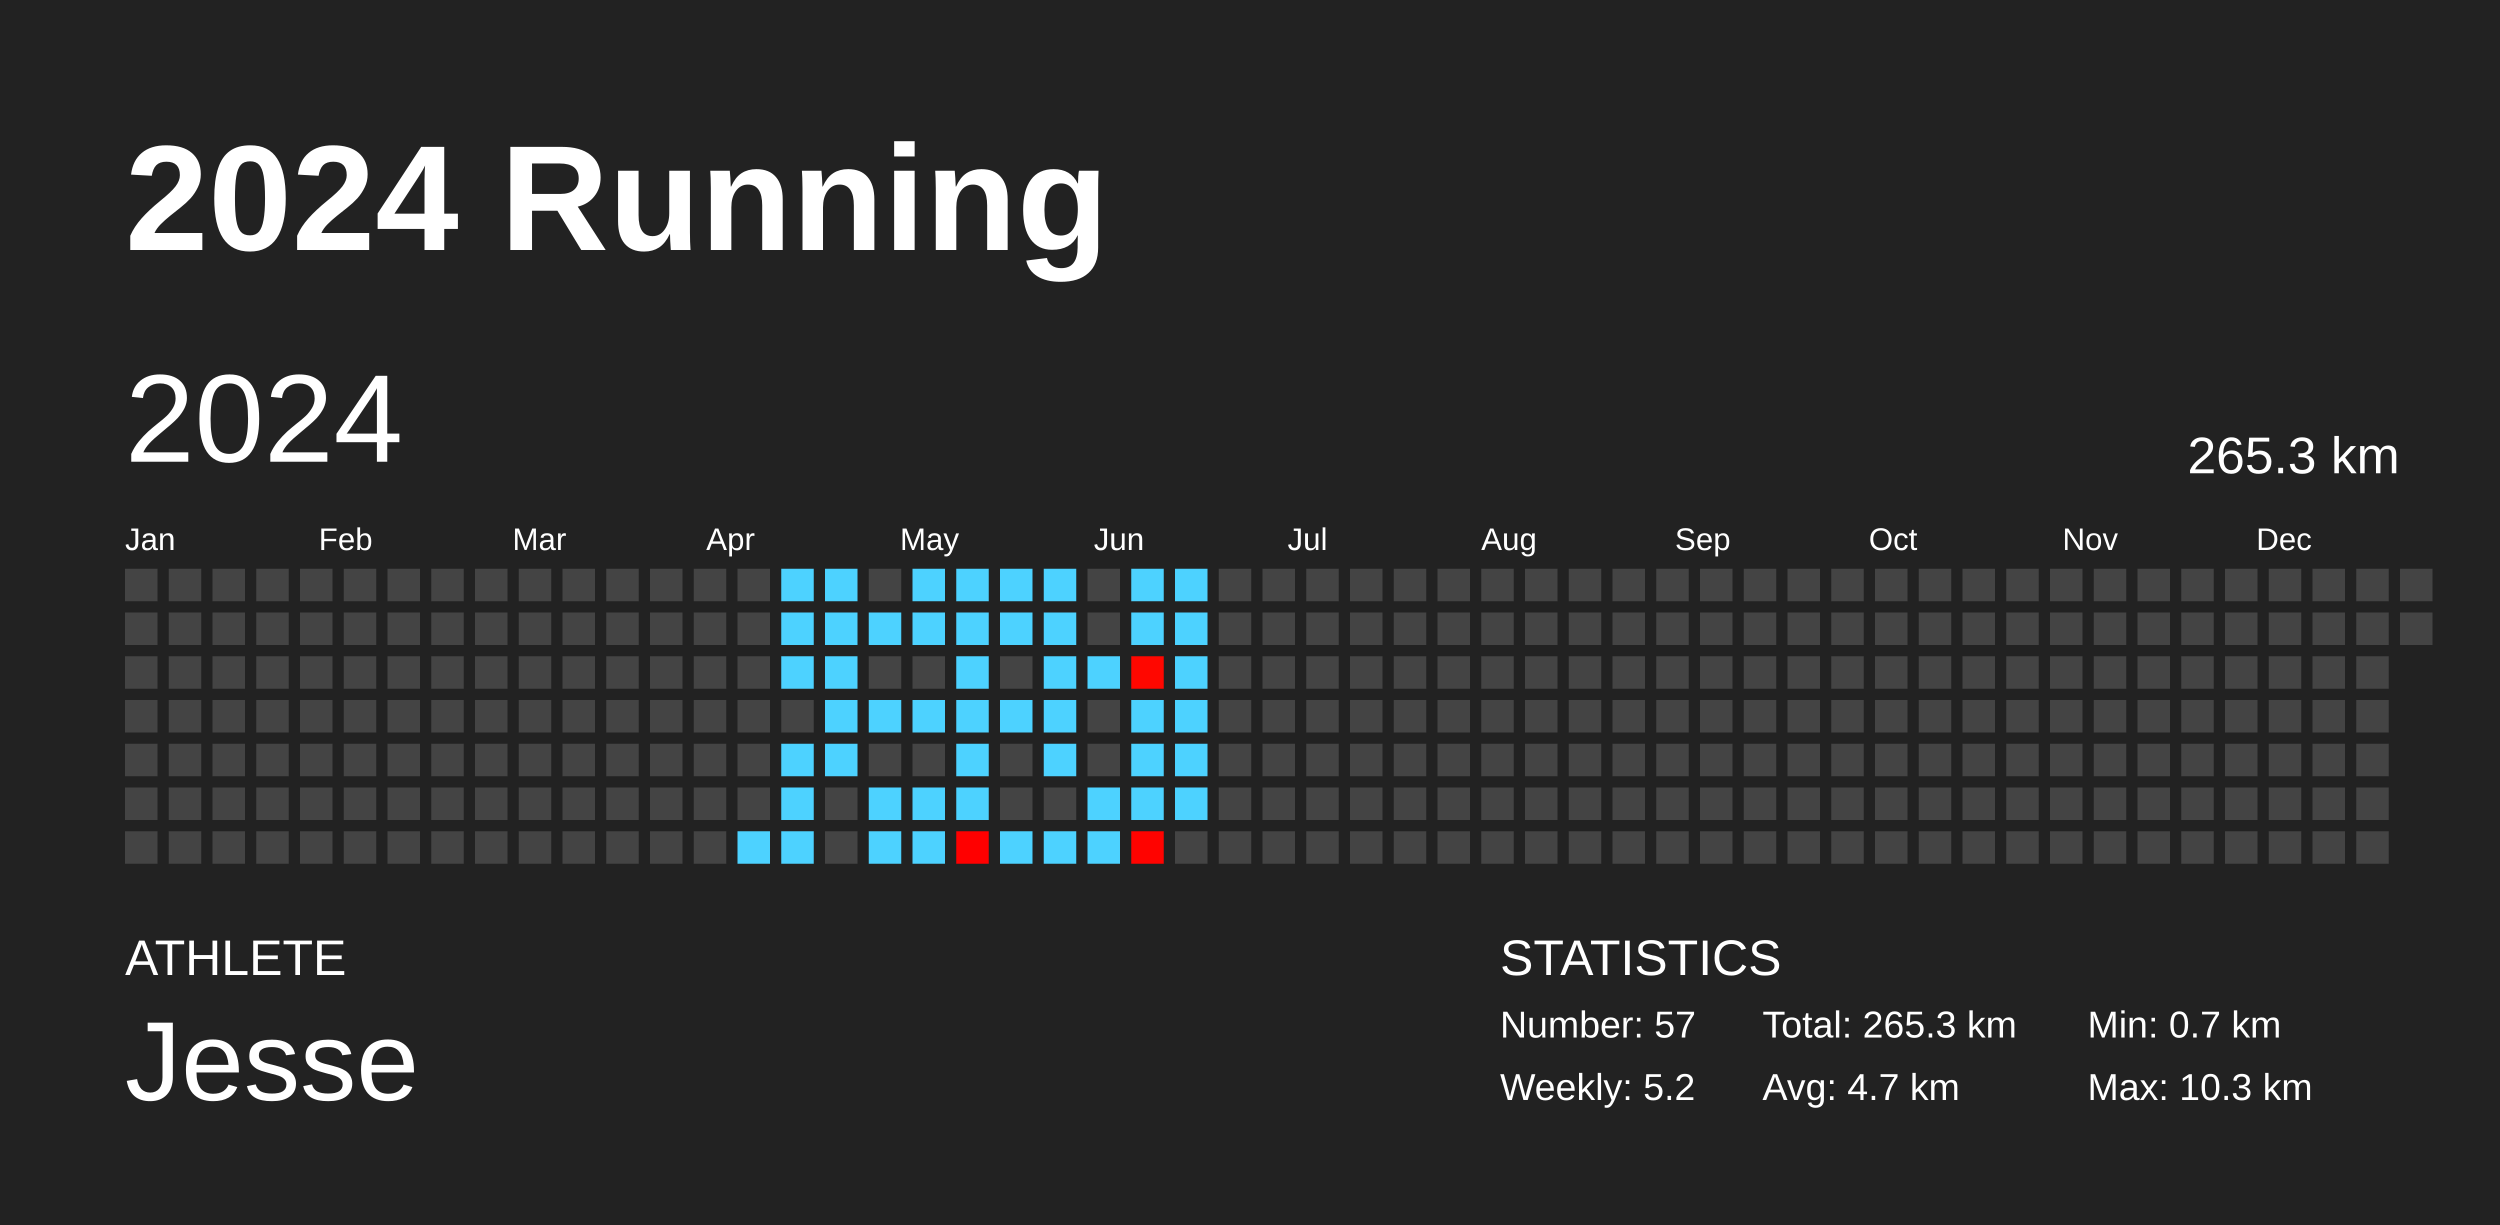
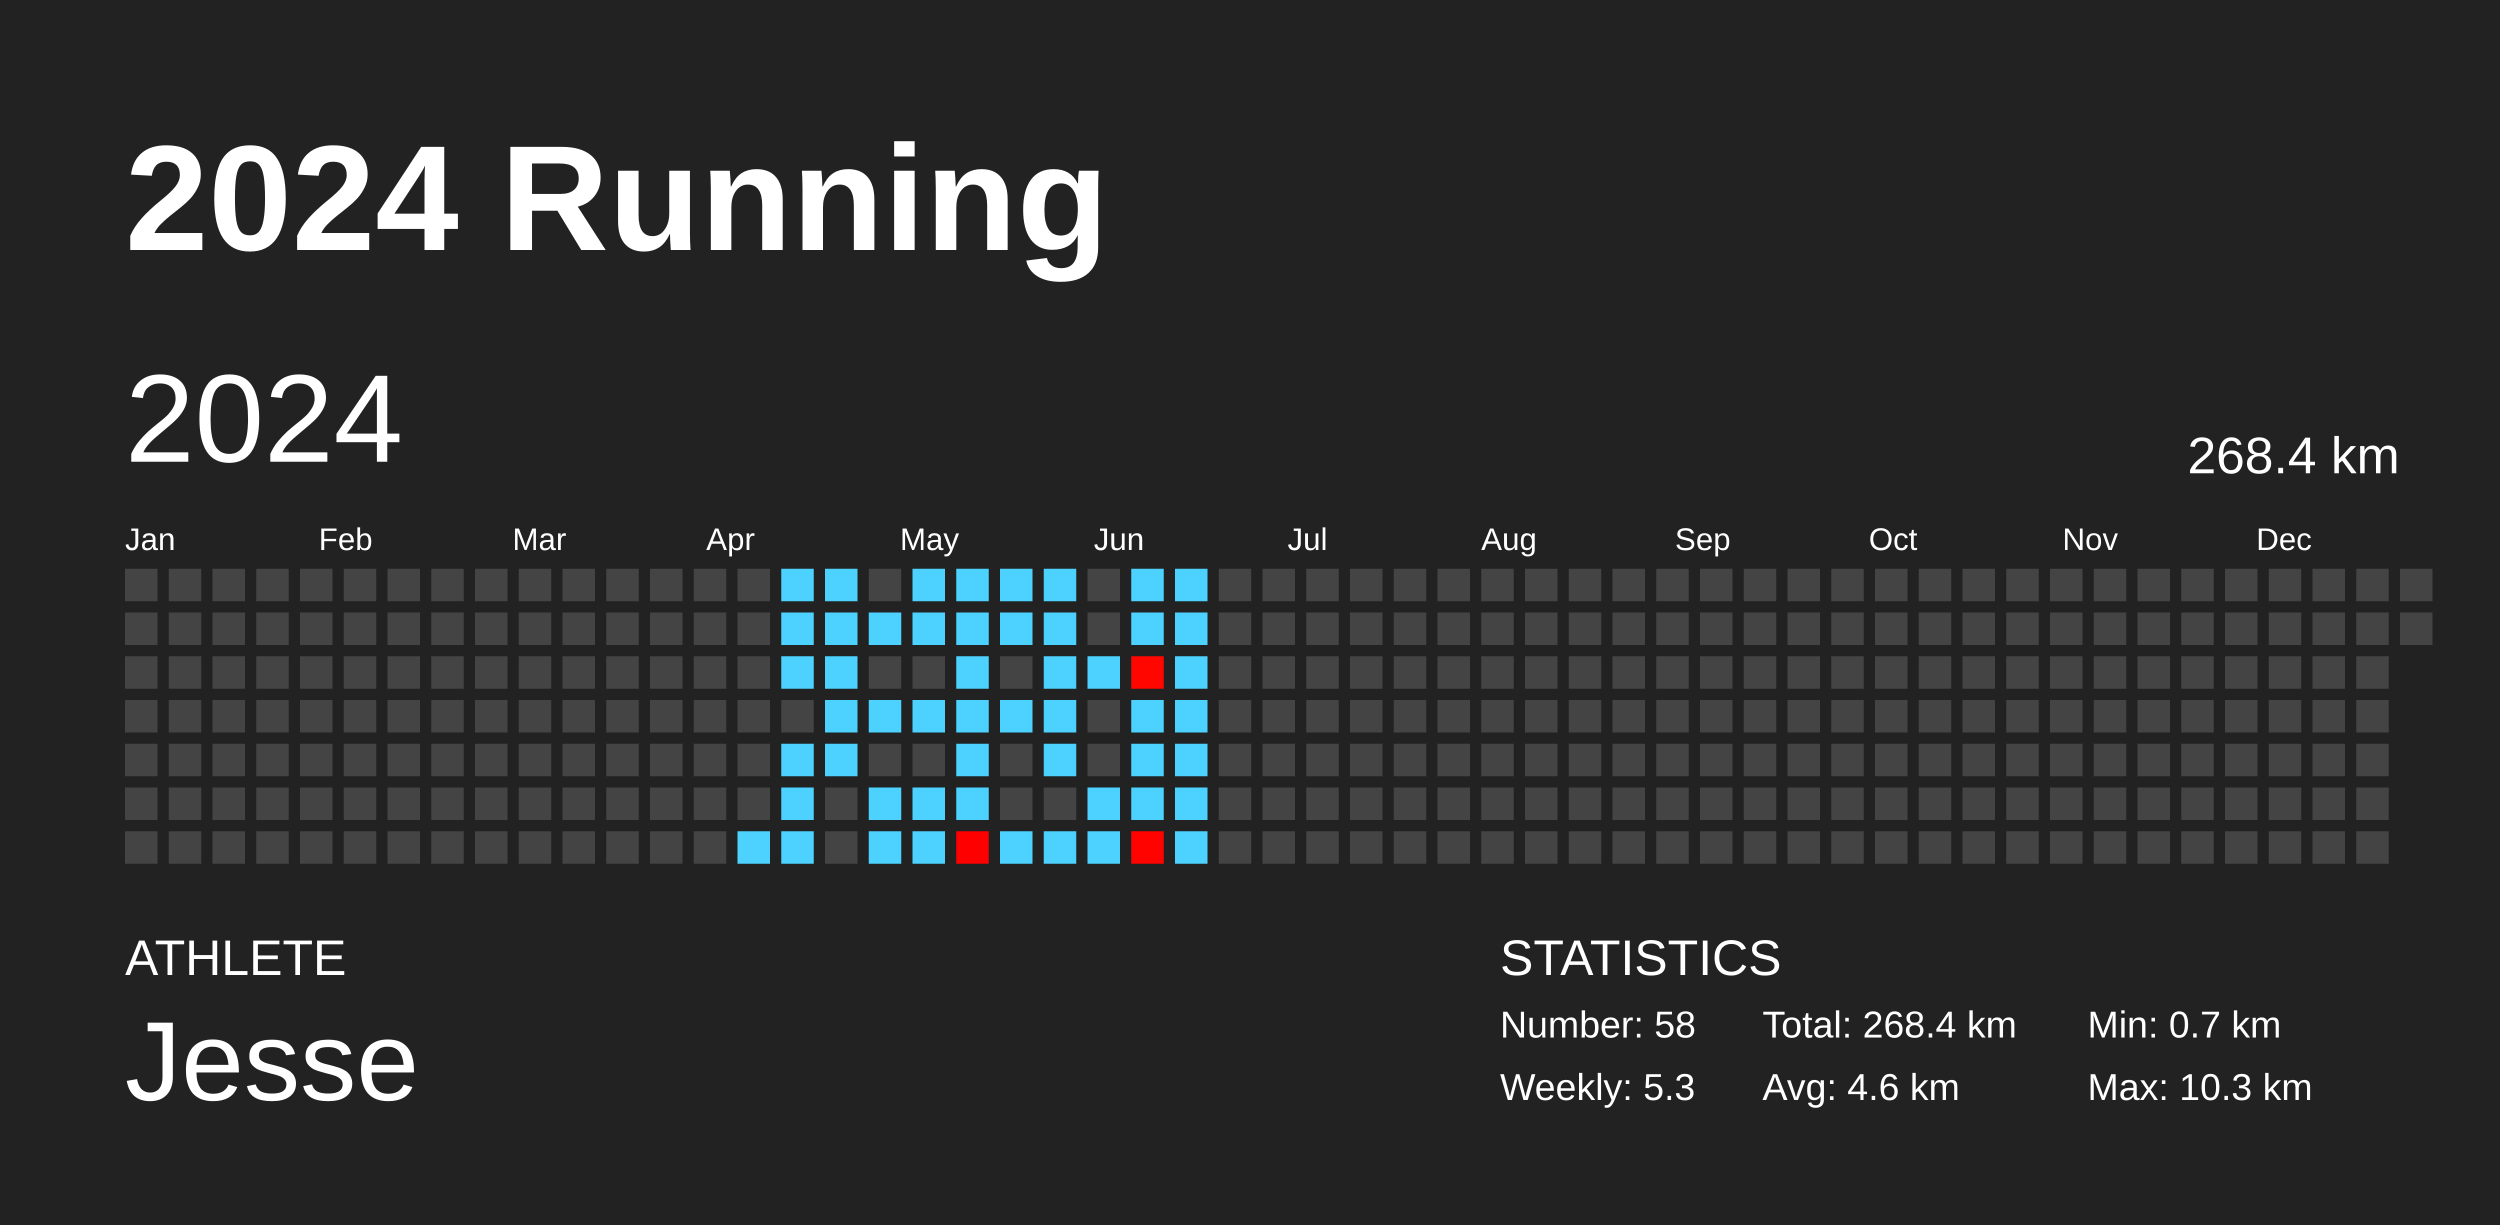
<svg xmlns="http://www.w3.org/2000/svg" baseProfile="full" height="98mm" version="1.1" viewBox="0,0,200,98" width="200mm">
  <defs />
  <rect fill="#222222" height="98" width="200" x="0" y="0" />
  <text fill="#FFFFFF" style="font-size:12px; font-family:Arial; font-weight:bold;" x="10" y="20">2024 Running</text>
  <text fill="#FFFFFF" style="font-size:4px; font-family:Arial" x="10" y="78">ATHLETE</text>
  <text fill="#FFFFFF" style="font-size:9px; font-family:Arial" x="10" y="88">Jesse</text>
  <text fill="#FFFFFF" style="font-size:4px; font-family:Arial" x="120" y="78">STATISTICS</text>
-   <text fill="#FFFFFF" style="font-size:3px; font-family:Arial" x="120" y="83">Number: 57</text>
-   <text fill="#FFFFFF" style="font-size:3px; font-family:Arial" x="120" y="88">Weekly: 5.2</text>
-   <text fill="#FFFFFF" style="font-size:3px; font-family:Arial" x="141" y="83">Total: 265.3 km</text>
-   <text fill="#FFFFFF" style="font-size:3px; font-family:Arial" x="141" y="88">Avg: 4.7 km</text>
+   <text fill="#FFFFFF" style="font-size:3px; font-family:Arial" x="120" y="83">Number: 58</text>
+   <text fill="#FFFFFF" style="font-size:3px; font-family:Arial" x="120" y="88">Weekly: 5.3</text>
+   <text fill="#FFFFFF" style="font-size:3px; font-family:Arial" x="141" y="83">Total: 268.4 km</text>
+   <text fill="#FFFFFF" style="font-size:3px; font-family:Arial" x="141" y="88">Avg: 4.6 km</text>
  <text fill="#FFFFFF" style="font-size:3px; font-family:Arial" x="167" y="83">Min: 0.7 km</text>
  <text fill="#FFFFFF" style="font-size:3px; font-family:Arial" x="167" y="88">Max: 10.3 km</text>
  <text dominant-baseline="hanging" fill="#FFFFFF" style="font-size:10.0px; font-family:Arial;" x="10" y="30">2024</text>
-   <text dominant-baseline="hanging" fill="#FFFFFF" style="font-size:4.125px; font-family:Arial;" x="175" y="35">265.3 km</text>
+   <text dominant-baseline="hanging" fill="#FFFFFF" style="font-size:4.125px; font-family:Arial;" x="175" y="35">268.4 km</text>
  <text fill="#FFFFFF" style="font-size:2.5px; font-family:Arial" x="10.0" y="44">Jan</text>
  <text fill="#FFFFFF" style="font-size:2.5px; font-family:Arial" x="25.5" y="44">Feb</text>
  <text fill="#FFFFFF" style="font-size:2.5px; font-family:Arial" x="41.0" y="44">Mar</text>
  <text fill="#FFFFFF" style="font-size:2.5px; font-family:Arial" x="56.5" y="44">Apr</text>
  <text fill="#FFFFFF" style="font-size:2.5px; font-family:Arial" x="72.0" y="44">May</text>
  <text fill="#FFFFFF" style="font-size:2.5px; font-family:Arial" x="87.5" y="44">Jun</text>
  <text fill="#FFFFFF" style="font-size:2.5px; font-family:Arial" x="103.0" y="44">Jul</text>
  <text fill="#FFFFFF" style="font-size:2.5px; font-family:Arial" x="118.5" y="44">Aug</text>
  <text fill="#FFFFFF" style="font-size:2.5px; font-family:Arial" x="134.0" y="44">Sep</text>
  <text fill="#FFFFFF" style="font-size:2.5px; font-family:Arial" x="149.5" y="44">Oct</text>
  <text fill="#FFFFFF" style="font-size:2.5px; font-family:Arial" x="165.0" y="44">Nov</text>
  <text fill="#FFFFFF" style="font-size:2.5px; font-family:Arial" x="180.5" y="44">Dec</text>
  <rect fill="#444444" height="2.6" width="2.6" x="10.0" y="45.5" />
  <rect fill="#444444" height="2.6" width="2.6" x="10.0" y="49.0" />
  <rect fill="#444444" height="2.6" width="2.6" x="10.0" y="52.5" />
  <rect fill="#444444" height="2.6" width="2.6" x="10.0" y="56.0" />
  <rect fill="#444444" height="2.6" width="2.6" x="10.0" y="59.5" />
  <rect fill="#444444" height="2.6" width="2.6" x="10.0" y="63.0" />
  <rect fill="#444444" height="2.6" width="2.6" x="10.0" y="66.5" />
  <rect fill="#444444" height="2.6" width="2.6" x="13.5" y="45.5" />
  <rect fill="#444444" height="2.6" width="2.6" x="13.5" y="49.0" />
  <rect fill="#444444" height="2.6" width="2.6" x="13.5" y="52.5" />
  <rect fill="#444444" height="2.6" width="2.6" x="13.5" y="56.0" />
  <rect fill="#444444" height="2.6" width="2.6" x="13.5" y="59.5" />
  <rect fill="#444444" height="2.6" width="2.6" x="13.5" y="63.0" />
  <rect fill="#444444" height="2.6" width="2.6" x="13.5" y="66.5" />
  <rect fill="#444444" height="2.6" width="2.6" x="17.0" y="45.5" />
  <rect fill="#444444" height="2.6" width="2.6" x="17.0" y="49.0" />
  <rect fill="#444444" height="2.6" width="2.6" x="17.0" y="52.5" />
  <rect fill="#444444" height="2.6" width="2.6" x="17.0" y="56.0" />
  <rect fill="#444444" height="2.6" width="2.6" x="17.0" y="59.5" />
  <rect fill="#444444" height="2.6" width="2.6" x="17.0" y="63.0" />
  <rect fill="#444444" height="2.6" width="2.6" x="17.0" y="66.5" />
  <rect fill="#444444" height="2.6" width="2.6" x="20.5" y="45.5" />
  <rect fill="#444444" height="2.6" width="2.6" x="20.5" y="49.0" />
  <rect fill="#444444" height="2.6" width="2.6" x="20.5" y="52.5" />
  <rect fill="#444444" height="2.6" width="2.6" x="20.5" y="56.0" />
  <rect fill="#444444" height="2.6" width="2.6" x="20.5" y="59.5" />
  <rect fill="#444444" height="2.6" width="2.6" x="20.5" y="63.0" />
  <rect fill="#444444" height="2.6" width="2.6" x="20.5" y="66.5" />
  <rect fill="#444444" height="2.6" width="2.6" x="24.0" y="45.5" />
  <rect fill="#444444" height="2.6" width="2.6" x="24.0" y="49.0" />
  <rect fill="#444444" height="2.6" width="2.6" x="24.0" y="52.5" />
  <rect fill="#444444" height="2.6" width="2.6" x="24.0" y="56.0" />
  <rect fill="#444444" height="2.6" width="2.6" x="24.0" y="59.5" />
  <rect fill="#444444" height="2.6" width="2.6" x="24.0" y="63.0" />
  <rect fill="#444444" height="2.6" width="2.6" x="24.0" y="66.5" />
  <rect fill="#444444" height="2.6" width="2.6" x="27.5" y="45.5" />
  <rect fill="#444444" height="2.6" width="2.6" x="27.5" y="49.0" />
  <rect fill="#444444" height="2.6" width="2.6" x="27.5" y="52.5" />
  <rect fill="#444444" height="2.6" width="2.6" x="27.5" y="56.0" />
  <rect fill="#444444" height="2.6" width="2.6" x="27.5" y="59.5" />
  <rect fill="#444444" height="2.6" width="2.6" x="27.5" y="63.0" />
  <rect fill="#444444" height="2.6" width="2.6" x="27.5" y="66.5" />
  <rect fill="#444444" height="2.6" width="2.6" x="31.0" y="45.5" />
  <rect fill="#444444" height="2.6" width="2.6" x="31.0" y="49.0" />
  <rect fill="#444444" height="2.6" width="2.6" x="31.0" y="52.5" />
  <rect fill="#444444" height="2.6" width="2.6" x="31.0" y="56.0" />
  <rect fill="#444444" height="2.6" width="2.6" x="31.0" y="59.5" />
  <rect fill="#444444" height="2.6" width="2.6" x="31.0" y="63.0" />
  <rect fill="#444444" height="2.6" width="2.6" x="31.0" y="66.5" />
  <rect fill="#444444" height="2.6" width="2.6" x="34.5" y="45.5" />
  <rect fill="#444444" height="2.6" width="2.6" x="34.5" y="49.0" />
  <rect fill="#444444" height="2.6" width="2.6" x="34.5" y="52.5" />
  <rect fill="#444444" height="2.6" width="2.6" x="34.5" y="56.0" />
  <rect fill="#444444" height="2.6" width="2.6" x="34.5" y="59.5" />
  <rect fill="#444444" height="2.6" width="2.6" x="34.5" y="63.0" />
  <rect fill="#444444" height="2.6" width="2.6" x="34.5" y="66.5" />
  <rect fill="#444444" height="2.6" width="2.6" x="38.0" y="45.5" />
  <rect fill="#444444" height="2.6" width="2.6" x="38.0" y="49.0" />
  <rect fill="#444444" height="2.6" width="2.6" x="38.0" y="52.5" />
  <rect fill="#444444" height="2.6" width="2.6" x="38.0" y="56.0" />
  <rect fill="#444444" height="2.6" width="2.6" x="38.0" y="59.5" />
  <rect fill="#444444" height="2.6" width="2.6" x="38.0" y="63.0" />
  <rect fill="#444444" height="2.6" width="2.6" x="38.0" y="66.5" />
  <rect fill="#444444" height="2.6" width="2.6" x="41.5" y="45.5" />
  <rect fill="#444444" height="2.6" width="2.6" x="41.5" y="49.0" />
  <rect fill="#444444" height="2.6" width="2.6" x="41.5" y="52.5" />
  <rect fill="#444444" height="2.6" width="2.6" x="41.5" y="56.0" />
  <rect fill="#444444" height="2.6" width="2.6" x="41.5" y="59.5" />
  <rect fill="#444444" height="2.6" width="2.6" x="41.5" y="63.0" />
  <rect fill="#444444" height="2.6" width="2.6" x="41.5" y="66.5" />
  <rect fill="#444444" height="2.6" width="2.6" x="45.0" y="45.5" />
  <rect fill="#444444" height="2.6" width="2.6" x="45.0" y="49.0" />
  <rect fill="#444444" height="2.6" width="2.6" x="45.0" y="52.5" />
  <rect fill="#444444" height="2.6" width="2.6" x="45.0" y="56.0" />
  <rect fill="#444444" height="2.6" width="2.6" x="45.0" y="59.5" />
  <rect fill="#444444" height="2.6" width="2.6" x="45.0" y="63.0" />
  <rect fill="#444444" height="2.6" width="2.6" x="45.0" y="66.5" />
  <rect fill="#444444" height="2.6" width="2.6" x="48.5" y="45.5" />
  <rect fill="#444444" height="2.6" width="2.6" x="48.5" y="49.0" />
  <rect fill="#444444" height="2.6" width="2.6" x="48.5" y="52.5" />
  <rect fill="#444444" height="2.6" width="2.6" x="48.5" y="56.0" />
  <rect fill="#444444" height="2.6" width="2.6" x="48.5" y="59.5" />
  <rect fill="#444444" height="2.6" width="2.6" x="48.5" y="63.0" />
  <rect fill="#444444" height="2.6" width="2.6" x="48.5" y="66.5" />
  <rect fill="#444444" height="2.6" width="2.6" x="52.0" y="45.5" />
  <rect fill="#444444" height="2.6" width="2.6" x="52.0" y="49.0" />
  <rect fill="#444444" height="2.6" width="2.6" x="52.0" y="52.5" />
  <rect fill="#444444" height="2.6" width="2.6" x="52.0" y="56.0" />
  <rect fill="#444444" height="2.6" width="2.6" x="52.0" y="59.5" />
  <rect fill="#444444" height="2.6" width="2.6" x="52.0" y="63.0" />
  <rect fill="#444444" height="2.6" width="2.6" x="52.0" y="66.5" />
  <rect fill="#444444" height="2.6" width="2.6" x="55.5" y="45.5" />
  <rect fill="#444444" height="2.6" width="2.6" x="55.5" y="49.0" />
  <rect fill="#444444" height="2.6" width="2.6" x="55.5" y="52.5" />
  <rect fill="#444444" height="2.6" width="2.6" x="55.5" y="56.0" />
  <rect fill="#444444" height="2.6" width="2.6" x="55.5" y="59.5" />
  <rect fill="#444444" height="2.6" width="2.6" x="55.5" y="63.0" />
  <rect fill="#444444" height="2.6" width="2.6" x="55.5" y="66.5" />
  <rect fill="#444444" height="2.6" width="2.6" x="59.0" y="45.5" />
  <rect fill="#444444" height="2.6" width="2.6" x="59.0" y="49.0" />
  <rect fill="#444444" height="2.6" width="2.6" x="59.0" y="52.5" />
  <rect fill="#444444" height="2.6" width="2.6" x="59.0" y="56.0" />
  <rect fill="#444444" height="2.6" width="2.6" x="59.0" y="59.5" />
  <rect fill="#444444" height="2.6" width="2.6" x="59.0" y="63.0" />
  <rect fill="#4dd2ff" height="2.6" width="2.6" x="59.0" y="66.5" />
  <rect fill="#4dd2ff" height="2.6" width="2.6" x="62.5" y="45.5" />
  <rect fill="#4dd2ff" height="2.6" width="2.6" x="62.5" y="49.0" />
  <rect fill="#4dd2ff" height="2.6" width="2.6" x="62.5" y="52.5" />
  <rect fill="#444444" height="2.6" width="2.6" x="62.5" y="56.0" />
  <rect fill="#4dd2ff" height="2.6" width="2.6" x="62.5" y="59.5" />
  <rect fill="#4dd2ff" height="2.6" width="2.6" x="62.5" y="63.0" />
  <rect fill="#4dd2ff" height="2.6" width="2.6" x="62.5" y="66.5" />
  <rect fill="#4dd2ff" height="2.6" width="2.6" x="66.0" y="45.5" />
  <rect fill="#4dd2ff" height="2.6" width="2.6" x="66.0" y="49.0" />
  <rect fill="#4dd2ff" height="2.6" width="2.6" x="66.0" y="52.5" />
  <rect fill="#4dd2ff" height="2.6" width="2.6" x="66.0" y="56.0" />
  <rect fill="#4dd2ff" height="2.6" width="2.6" x="66.0" y="59.5" />
  <rect fill="#444444" height="2.6" width="2.6" x="66.0" y="63.0" />
  <rect fill="#444444" height="2.6" width="2.6" x="66.0" y="66.5" />
  <rect fill="#444444" height="2.6" width="2.6" x="69.5" y="45.5" />
  <rect fill="#4dd2ff" height="2.6" width="2.6" x="69.5" y="49.0" />
  <rect fill="#444444" height="2.6" width="2.6" x="69.5" y="52.5" />
  <rect fill="#4dd2ff" height="2.6" width="2.6" x="69.5" y="56.0" />
  <rect fill="#444444" height="2.6" width="2.6" x="69.5" y="59.5" />
  <rect fill="#4dd2ff" height="2.6" width="2.6" x="69.5" y="63.0" />
  <rect fill="#4dd2ff" height="2.6" width="2.6" x="69.5" y="66.5" />
  <rect fill="#4dd2ff" height="2.6" width="2.6" x="73.0" y="45.5" />
  <rect fill="#4dd2ff" height="2.6" width="2.6" x="73.0" y="49.0" />
  <rect fill="#444444" height="2.6" width="2.6" x="73.0" y="52.5" />
  <rect fill="#4dd2ff" height="2.6" width="2.6" x="73.0" y="56.0" />
  <rect fill="#444444" height="2.6" width="2.6" x="73.0" y="59.5" />
  <rect fill="#4dd2ff" height="2.6" width="2.6" x="73.0" y="63.0" />
  <rect fill="#4dd2ff" height="2.6" width="2.6" x="73.0" y="66.5" />
  <rect fill="#4dd2ff" height="2.6" width="2.6" x="76.5" y="45.5" />
  <rect fill="#4dd2ff" height="2.6" width="2.6" x="76.5" y="49.0" />
  <rect fill="#4dd2ff" height="2.6" width="2.6" x="76.5" y="52.5" />
  <rect fill="#4dd2ff" height="2.6" width="2.6" x="76.5" y="56.0" />
  <rect fill="#4dd2ff" height="2.6" width="2.6" x="76.5" y="59.5" />
  <rect fill="#4dd2ff" height="2.6" width="2.6" x="76.5" y="63.0" />
  <rect fill="#ff0000" height="2.6" width="2.6" x="76.5" y="66.5" />
  <rect fill="#4dd2ff" height="2.6" width="2.6" x="80.0" y="45.5" />
  <rect fill="#4dd2ff" height="2.6" width="2.6" x="80.0" y="49.0" />
  <rect fill="#444444" height="2.6" width="2.6" x="80.0" y="52.5" />
  <rect fill="#4dd2ff" height="2.6" width="2.6" x="80.0" y="56.0" />
  <rect fill="#444444" height="2.6" width="2.6" x="80.0" y="59.5" />
  <rect fill="#444444" height="2.6" width="2.6" x="80.0" y="63.0" />
  <rect fill="#4dd2ff" height="2.6" width="2.6" x="80.0" y="66.5" />
  <rect fill="#4dd2ff" height="2.6" width="2.6" x="83.5" y="45.5" />
  <rect fill="#4dd2ff" height="2.6" width="2.6" x="83.5" y="49.0" />
  <rect fill="#4dd2ff" height="2.6" width="2.6" x="83.5" y="52.5" />
  <rect fill="#4dd2ff" height="2.6" width="2.6" x="83.5" y="56.0" />
  <rect fill="#4dd2ff" height="2.6" width="2.6" x="83.5" y="59.5" />
  <rect fill="#444444" height="2.6" width="2.6" x="83.5" y="63.0" />
  <rect fill="#4dd2ff" height="2.6" width="2.6" x="83.5" y="66.5" />
  <rect fill="#444444" height="2.6" width="2.6" x="87.0" y="45.5" />
  <rect fill="#444444" height="2.6" width="2.6" x="87.0" y="49.0" />
  <rect fill="#4dd2ff" height="2.6" width="2.6" x="87.0" y="52.5" />
  <rect fill="#444444" height="2.6" width="2.6" x="87.0" y="56.0" />
  <rect fill="#444444" height="2.6" width="2.6" x="87.0" y="59.5" />
  <rect fill="#4dd2ff" height="2.6" width="2.6" x="87.0" y="63.0" />
  <rect fill="#4dd2ff" height="2.6" width="2.6" x="87.0" y="66.5" />
  <rect fill="#4dd2ff" height="2.6" width="2.6" x="90.5" y="45.5" />
  <rect fill="#4dd2ff" height="2.6" width="2.6" x="90.5" y="49.0" />
  <rect fill="#ff0700" height="2.6" width="2.6" x="90.5" y="52.5" />
  <rect fill="#4dd2ff" height="2.6" width="2.6" x="90.5" y="56.0" />
  <rect fill="#4dd2ff" height="2.6" width="2.6" x="90.5" y="59.5" />
  <rect fill="#4dd2ff" height="2.6" width="2.6" x="90.5" y="63.0" />
  <rect fill="#ff0300" height="2.6" width="2.6" x="90.5" y="66.5" />
  <rect fill="#4dd2ff" height="2.6" width="2.6" x="94.0" y="45.5" />
  <rect fill="#4dd2ff" height="2.6" width="2.6" x="94.0" y="49.0" />
  <rect fill="#4dd2ff" height="2.6" width="2.6" x="94.0" y="52.5" />
  <rect fill="#4dd2ff" height="2.6" width="2.6" x="94.0" y="56.0" />
  <rect fill="#4dd2ff" height="2.6" width="2.6" x="94.0" y="59.5" />
  <rect fill="#4dd2ff" height="2.6" width="2.6" x="94.0" y="63.0" />
-   <rect fill="#444444" height="2.6" width="2.6" x="94.0" y="66.5" />
+   <rect fill="#4dd2ff" height="2.6" width="2.6" x="94.0" y="66.5" />
  <rect fill="#444444" height="2.6" width="2.6" x="97.5" y="45.5" />
  <rect fill="#444444" height="2.6" width="2.6" x="97.5" y="49.0" />
  <rect fill="#444444" height="2.6" width="2.6" x="97.5" y="52.5" />
  <rect fill="#444444" height="2.6" width="2.6" x="97.5" y="56.0" />
  <rect fill="#444444" height="2.6" width="2.6" x="97.5" y="59.5" />
  <rect fill="#444444" height="2.6" width="2.6" x="97.5" y="63.0" />
  <rect fill="#444444" height="2.6" width="2.6" x="97.5" y="66.5" />
  <rect fill="#444444" height="2.6" width="2.6" x="101.0" y="45.5" />
  <rect fill="#444444" height="2.6" width="2.6" x="101.0" y="49.0" />
  <rect fill="#444444" height="2.6" width="2.6" x="101.0" y="52.5" />
  <rect fill="#444444" height="2.6" width="2.6" x="101.0" y="56.0" />
  <rect fill="#444444" height="2.6" width="2.6" x="101.0" y="59.5" />
  <rect fill="#444444" height="2.6" width="2.6" x="101.0" y="63.0" />
  <rect fill="#444444" height="2.6" width="2.6" x="101.0" y="66.5" />
  <rect fill="#444444" height="2.6" width="2.6" x="104.5" y="45.5" />
  <rect fill="#444444" height="2.6" width="2.6" x="104.5" y="49.0" />
  <rect fill="#444444" height="2.6" width="2.6" x="104.5" y="52.5" />
  <rect fill="#444444" height="2.6" width="2.6" x="104.5" y="56.0" />
  <rect fill="#444444" height="2.6" width="2.6" x="104.5" y="59.5" />
  <rect fill="#444444" height="2.6" width="2.6" x="104.5" y="63.0" />
  <rect fill="#444444" height="2.6" width="2.6" x="104.5" y="66.5" />
  <rect fill="#444444" height="2.6" width="2.6" x="108.0" y="45.5" />
  <rect fill="#444444" height="2.6" width="2.6" x="108.0" y="49.0" />
  <rect fill="#444444" height="2.6" width="2.6" x="108.0" y="52.5" />
  <rect fill="#444444" height="2.6" width="2.6" x="108.0" y="56.0" />
  <rect fill="#444444" height="2.6" width="2.6" x="108.0" y="59.5" />
  <rect fill="#444444" height="2.6" width="2.6" x="108.0" y="63.0" />
  <rect fill="#444444" height="2.6" width="2.6" x="108.0" y="66.5" />
  <rect fill="#444444" height="2.6" width="2.6" x="111.5" y="45.5" />
  <rect fill="#444444" height="2.6" width="2.6" x="111.5" y="49.0" />
  <rect fill="#444444" height="2.6" width="2.6" x="111.5" y="52.5" />
  <rect fill="#444444" height="2.6" width="2.6" x="111.5" y="56.0" />
  <rect fill="#444444" height="2.6" width="2.6" x="111.5" y="59.5" />
  <rect fill="#444444" height="2.6" width="2.6" x="111.5" y="63.0" />
  <rect fill="#444444" height="2.6" width="2.6" x="111.5" y="66.5" />
  <rect fill="#444444" height="2.6" width="2.6" x="115.0" y="45.5" />
  <rect fill="#444444" height="2.6" width="2.6" x="115.0" y="49.0" />
  <rect fill="#444444" height="2.6" width="2.6" x="115.0" y="52.5" />
  <rect fill="#444444" height="2.6" width="2.6" x="115.0" y="56.0" />
  <rect fill="#444444" height="2.6" width="2.6" x="115.0" y="59.5" />
  <rect fill="#444444" height="2.6" width="2.6" x="115.0" y="63.0" />
  <rect fill="#444444" height="2.6" width="2.6" x="115.0" y="66.5" />
  <rect fill="#444444" height="2.6" width="2.6" x="118.5" y="45.5" />
  <rect fill="#444444" height="2.6" width="2.6" x="118.5" y="49.0" />
  <rect fill="#444444" height="2.6" width="2.6" x="118.5" y="52.5" />
  <rect fill="#444444" height="2.6" width="2.6" x="118.5" y="56.0" />
  <rect fill="#444444" height="2.6" width="2.6" x="118.5" y="59.5" />
  <rect fill="#444444" height="2.6" width="2.6" x="118.5" y="63.0" />
  <rect fill="#444444" height="2.6" width="2.6" x="118.5" y="66.5" />
  <rect fill="#444444" height="2.6" width="2.6" x="122.0" y="45.5" />
  <rect fill="#444444" height="2.6" width="2.6" x="122.0" y="49.0" />
  <rect fill="#444444" height="2.6" width="2.6" x="122.0" y="52.5" />
  <rect fill="#444444" height="2.6" width="2.6" x="122.0" y="56.0" />
  <rect fill="#444444" height="2.6" width="2.6" x="122.0" y="59.5" />
  <rect fill="#444444" height="2.6" width="2.6" x="122.0" y="63.0" />
  <rect fill="#444444" height="2.6" width="2.6" x="122.0" y="66.5" />
  <rect fill="#444444" height="2.6" width="2.6" x="125.5" y="45.5" />
  <rect fill="#444444" height="2.6" width="2.6" x="125.5" y="49.0" />
  <rect fill="#444444" height="2.6" width="2.6" x="125.5" y="52.5" />
  <rect fill="#444444" height="2.6" width="2.6" x="125.5" y="56.0" />
  <rect fill="#444444" height="2.6" width="2.6" x="125.5" y="59.5" />
  <rect fill="#444444" height="2.6" width="2.6" x="125.5" y="63.0" />
  <rect fill="#444444" height="2.6" width="2.6" x="125.5" y="66.5" />
  <rect fill="#444444" height="2.6" width="2.6" x="129.0" y="45.5" />
  <rect fill="#444444" height="2.6" width="2.6" x="129.0" y="49.0" />
  <rect fill="#444444" height="2.6" width="2.6" x="129.0" y="52.5" />
  <rect fill="#444444" height="2.6" width="2.6" x="129.0" y="56.0" />
  <rect fill="#444444" height="2.6" width="2.6" x="129.0" y="59.5" />
  <rect fill="#444444" height="2.6" width="2.6" x="129.0" y="63.0" />
  <rect fill="#444444" height="2.6" width="2.6" x="129.0" y="66.5" />
  <rect fill="#444444" height="2.6" width="2.6" x="132.5" y="45.5" />
  <rect fill="#444444" height="2.6" width="2.6" x="132.5" y="49.0" />
  <rect fill="#444444" height="2.6" width="2.6" x="132.5" y="52.5" />
  <rect fill="#444444" height="2.6" width="2.6" x="132.5" y="56.0" />
  <rect fill="#444444" height="2.6" width="2.6" x="132.5" y="59.5" />
  <rect fill="#444444" height="2.6" width="2.6" x="132.5" y="63.0" />
  <rect fill="#444444" height="2.6" width="2.6" x="132.5" y="66.5" />
  <rect fill="#444444" height="2.6" width="2.6" x="136.0" y="45.5" />
  <rect fill="#444444" height="2.6" width="2.6" x="136.0" y="49.0" />
  <rect fill="#444444" height="2.6" width="2.6" x="136.0" y="52.5" />
  <rect fill="#444444" height="2.6" width="2.6" x="136.0" y="56.0" />
  <rect fill="#444444" height="2.6" width="2.6" x="136.0" y="59.5" />
  <rect fill="#444444" height="2.6" width="2.6" x="136.0" y="63.0" />
  <rect fill="#444444" height="2.6" width="2.6" x="136.0" y="66.5" />
  <rect fill="#444444" height="2.6" width="2.6" x="139.5" y="45.5" />
  <rect fill="#444444" height="2.6" width="2.6" x="139.5" y="49.0" />
  <rect fill="#444444" height="2.6" width="2.6" x="139.5" y="52.5" />
  <rect fill="#444444" height="2.6" width="2.6" x="139.5" y="56.0" />
  <rect fill="#444444" height="2.6" width="2.6" x="139.5" y="59.5" />
  <rect fill="#444444" height="2.6" width="2.6" x="139.5" y="63.0" />
  <rect fill="#444444" height="2.6" width="2.6" x="139.5" y="66.5" />
  <rect fill="#444444" height="2.6" width="2.6" x="143.0" y="45.5" />
  <rect fill="#444444" height="2.6" width="2.6" x="143.0" y="49.0" />
  <rect fill="#444444" height="2.6" width="2.6" x="143.0" y="52.5" />
  <rect fill="#444444" height="2.6" width="2.6" x="143.0" y="56.0" />
  <rect fill="#444444" height="2.6" width="2.6" x="143.0" y="59.5" />
  <rect fill="#444444" height="2.6" width="2.6" x="143.0" y="63.0" />
  <rect fill="#444444" height="2.6" width="2.6" x="143.0" y="66.5" />
  <rect fill="#444444" height="2.6" width="2.6" x="146.5" y="45.5" />
  <rect fill="#444444" height="2.6" width="2.6" x="146.5" y="49.0" />
  <rect fill="#444444" height="2.6" width="2.6" x="146.5" y="52.5" />
  <rect fill="#444444" height="2.6" width="2.6" x="146.5" y="56.0" />
  <rect fill="#444444" height="2.6" width="2.6" x="146.5" y="59.5" />
  <rect fill="#444444" height="2.6" width="2.6" x="146.5" y="63.0" />
  <rect fill="#444444" height="2.6" width="2.6" x="146.5" y="66.5" />
  <rect fill="#444444" height="2.6" width="2.6" x="150.0" y="45.5" />
  <rect fill="#444444" height="2.6" width="2.6" x="150.0" y="49.0" />
  <rect fill="#444444" height="2.6" width="2.6" x="150.0" y="52.5" />
  <rect fill="#444444" height="2.6" width="2.6" x="150.0" y="56.0" />
  <rect fill="#444444" height="2.6" width="2.6" x="150.0" y="59.5" />
  <rect fill="#444444" height="2.6" width="2.6" x="150.0" y="63.0" />
  <rect fill="#444444" height="2.6" width="2.6" x="150.0" y="66.5" />
  <rect fill="#444444" height="2.6" width="2.6" x="153.5" y="45.5" />
  <rect fill="#444444" height="2.6" width="2.6" x="153.5" y="49.0" />
  <rect fill="#444444" height="2.6" width="2.6" x="153.5" y="52.5" />
  <rect fill="#444444" height="2.6" width="2.6" x="153.5" y="56.0" />
  <rect fill="#444444" height="2.6" width="2.6" x="153.5" y="59.5" />
  <rect fill="#444444" height="2.6" width="2.6" x="153.5" y="63.0" />
  <rect fill="#444444" height="2.6" width="2.6" x="153.5" y="66.5" />
  <rect fill="#444444" height="2.6" width="2.6" x="157.0" y="45.5" />
  <rect fill="#444444" height="2.6" width="2.6" x="157.0" y="49.0" />
  <rect fill="#444444" height="2.6" width="2.6" x="157.0" y="52.5" />
  <rect fill="#444444" height="2.6" width="2.6" x="157.0" y="56.0" />
  <rect fill="#444444" height="2.6" width="2.6" x="157.0" y="59.5" />
  <rect fill="#444444" height="2.6" width="2.6" x="157.0" y="63.0" />
  <rect fill="#444444" height="2.6" width="2.6" x="157.0" y="66.5" />
  <rect fill="#444444" height="2.6" width="2.6" x="160.5" y="45.5" />
  <rect fill="#444444" height="2.6" width="2.6" x="160.5" y="49.0" />
  <rect fill="#444444" height="2.6" width="2.6" x="160.5" y="52.5" />
  <rect fill="#444444" height="2.6" width="2.6" x="160.5" y="56.0" />
  <rect fill="#444444" height="2.6" width="2.6" x="160.5" y="59.5" />
  <rect fill="#444444" height="2.6" width="2.6" x="160.5" y="63.0" />
  <rect fill="#444444" height="2.6" width="2.6" x="160.5" y="66.5" />
  <rect fill="#444444" height="2.6" width="2.6" x="164.0" y="45.5" />
  <rect fill="#444444" height="2.6" width="2.6" x="164.0" y="49.0" />
  <rect fill="#444444" height="2.6" width="2.6" x="164.0" y="52.5" />
  <rect fill="#444444" height="2.6" width="2.6" x="164.0" y="56.0" />
  <rect fill="#444444" height="2.6" width="2.6" x="164.0" y="59.5" />
  <rect fill="#444444" height="2.6" width="2.6" x="164.0" y="63.0" />
  <rect fill="#444444" height="2.6" width="2.6" x="164.0" y="66.5" />
  <rect fill="#444444" height="2.6" width="2.6" x="167.5" y="45.5" />
  <rect fill="#444444" height="2.6" width="2.6" x="167.5" y="49.0" />
  <rect fill="#444444" height="2.6" width="2.6" x="167.5" y="52.5" />
  <rect fill="#444444" height="2.6" width="2.6" x="167.5" y="56.0" />
  <rect fill="#444444" height="2.6" width="2.6" x="167.5" y="59.5" />
  <rect fill="#444444" height="2.6" width="2.6" x="167.5" y="63.0" />
  <rect fill="#444444" height="2.6" width="2.6" x="167.5" y="66.5" />
  <rect fill="#444444" height="2.6" width="2.6" x="171.0" y="45.5" />
  <rect fill="#444444" height="2.6" width="2.6" x="171.0" y="49.0" />
  <rect fill="#444444" height="2.6" width="2.6" x="171.0" y="52.5" />
  <rect fill="#444444" height="2.6" width="2.6" x="171.0" y="56.0" />
  <rect fill="#444444" height="2.6" width="2.6" x="171.0" y="59.5" />
  <rect fill="#444444" height="2.6" width="2.6" x="171.0" y="63.0" />
  <rect fill="#444444" height="2.6" width="2.6" x="171.0" y="66.5" />
  <rect fill="#444444" height="2.6" width="2.6" x="174.5" y="45.5" />
  <rect fill="#444444" height="2.6" width="2.6" x="174.5" y="49.0" />
  <rect fill="#444444" height="2.6" width="2.6" x="174.5" y="52.5" />
  <rect fill="#444444" height="2.6" width="2.6" x="174.5" y="56.0" />
  <rect fill="#444444" height="2.6" width="2.6" x="174.5" y="59.5" />
  <rect fill="#444444" height="2.6" width="2.6" x="174.5" y="63.0" />
  <rect fill="#444444" height="2.6" width="2.6" x="174.5" y="66.5" />
  <rect fill="#444444" height="2.6" width="2.6" x="178.0" y="45.5" />
  <rect fill="#444444" height="2.6" width="2.6" x="178.0" y="49.0" />
  <rect fill="#444444" height="2.6" width="2.6" x="178.0" y="52.5" />
  <rect fill="#444444" height="2.6" width="2.6" x="178.0" y="56.0" />
  <rect fill="#444444" height="2.6" width="2.6" x="178.0" y="59.5" />
  <rect fill="#444444" height="2.6" width="2.6" x="178.0" y="63.0" />
  <rect fill="#444444" height="2.6" width="2.6" x="178.0" y="66.5" />
  <rect fill="#444444" height="2.6" width="2.6" x="181.5" y="45.5" />
  <rect fill="#444444" height="2.6" width="2.6" x="181.5" y="49.0" />
  <rect fill="#444444" height="2.6" width="2.6" x="181.5" y="52.5" />
  <rect fill="#444444" height="2.6" width="2.6" x="181.5" y="56.0" />
  <rect fill="#444444" height="2.6" width="2.6" x="181.5" y="59.5" />
  <rect fill="#444444" height="2.6" width="2.6" x="181.5" y="63.0" />
  <rect fill="#444444" height="2.6" width="2.6" x="181.5" y="66.5" />
  <rect fill="#444444" height="2.6" width="2.6" x="185.0" y="45.5" />
  <rect fill="#444444" height="2.6" width="2.6" x="185.0" y="49.0" />
  <rect fill="#444444" height="2.6" width="2.6" x="185.0" y="52.5" />
  <rect fill="#444444" height="2.6" width="2.6" x="185.0" y="56.0" />
  <rect fill="#444444" height="2.6" width="2.6" x="185.0" y="59.5" />
  <rect fill="#444444" height="2.6" width="2.6" x="185.0" y="63.0" />
  <rect fill="#444444" height="2.6" width="2.6" x="185.0" y="66.5" />
  <rect fill="#444444" height="2.6" width="2.6" x="188.5" y="45.5" />
  <rect fill="#444444" height="2.6" width="2.6" x="188.5" y="49.0" />
  <rect fill="#444444" height="2.6" width="2.6" x="188.5" y="52.5" />
  <rect fill="#444444" height="2.6" width="2.6" x="188.5" y="56.0" />
  <rect fill="#444444" height="2.6" width="2.6" x="188.5" y="59.5" />
  <rect fill="#444444" height="2.6" width="2.6" x="188.5" y="63.0" />
  <rect fill="#444444" height="2.6" width="2.6" x="188.5" y="66.5" />
  <rect fill="#444444" height="2.6" width="2.6" x="192.0" y="45.5" />
  <rect fill="#444444" height="2.6" width="2.6" x="192.0" y="49.0" />
</svg>
